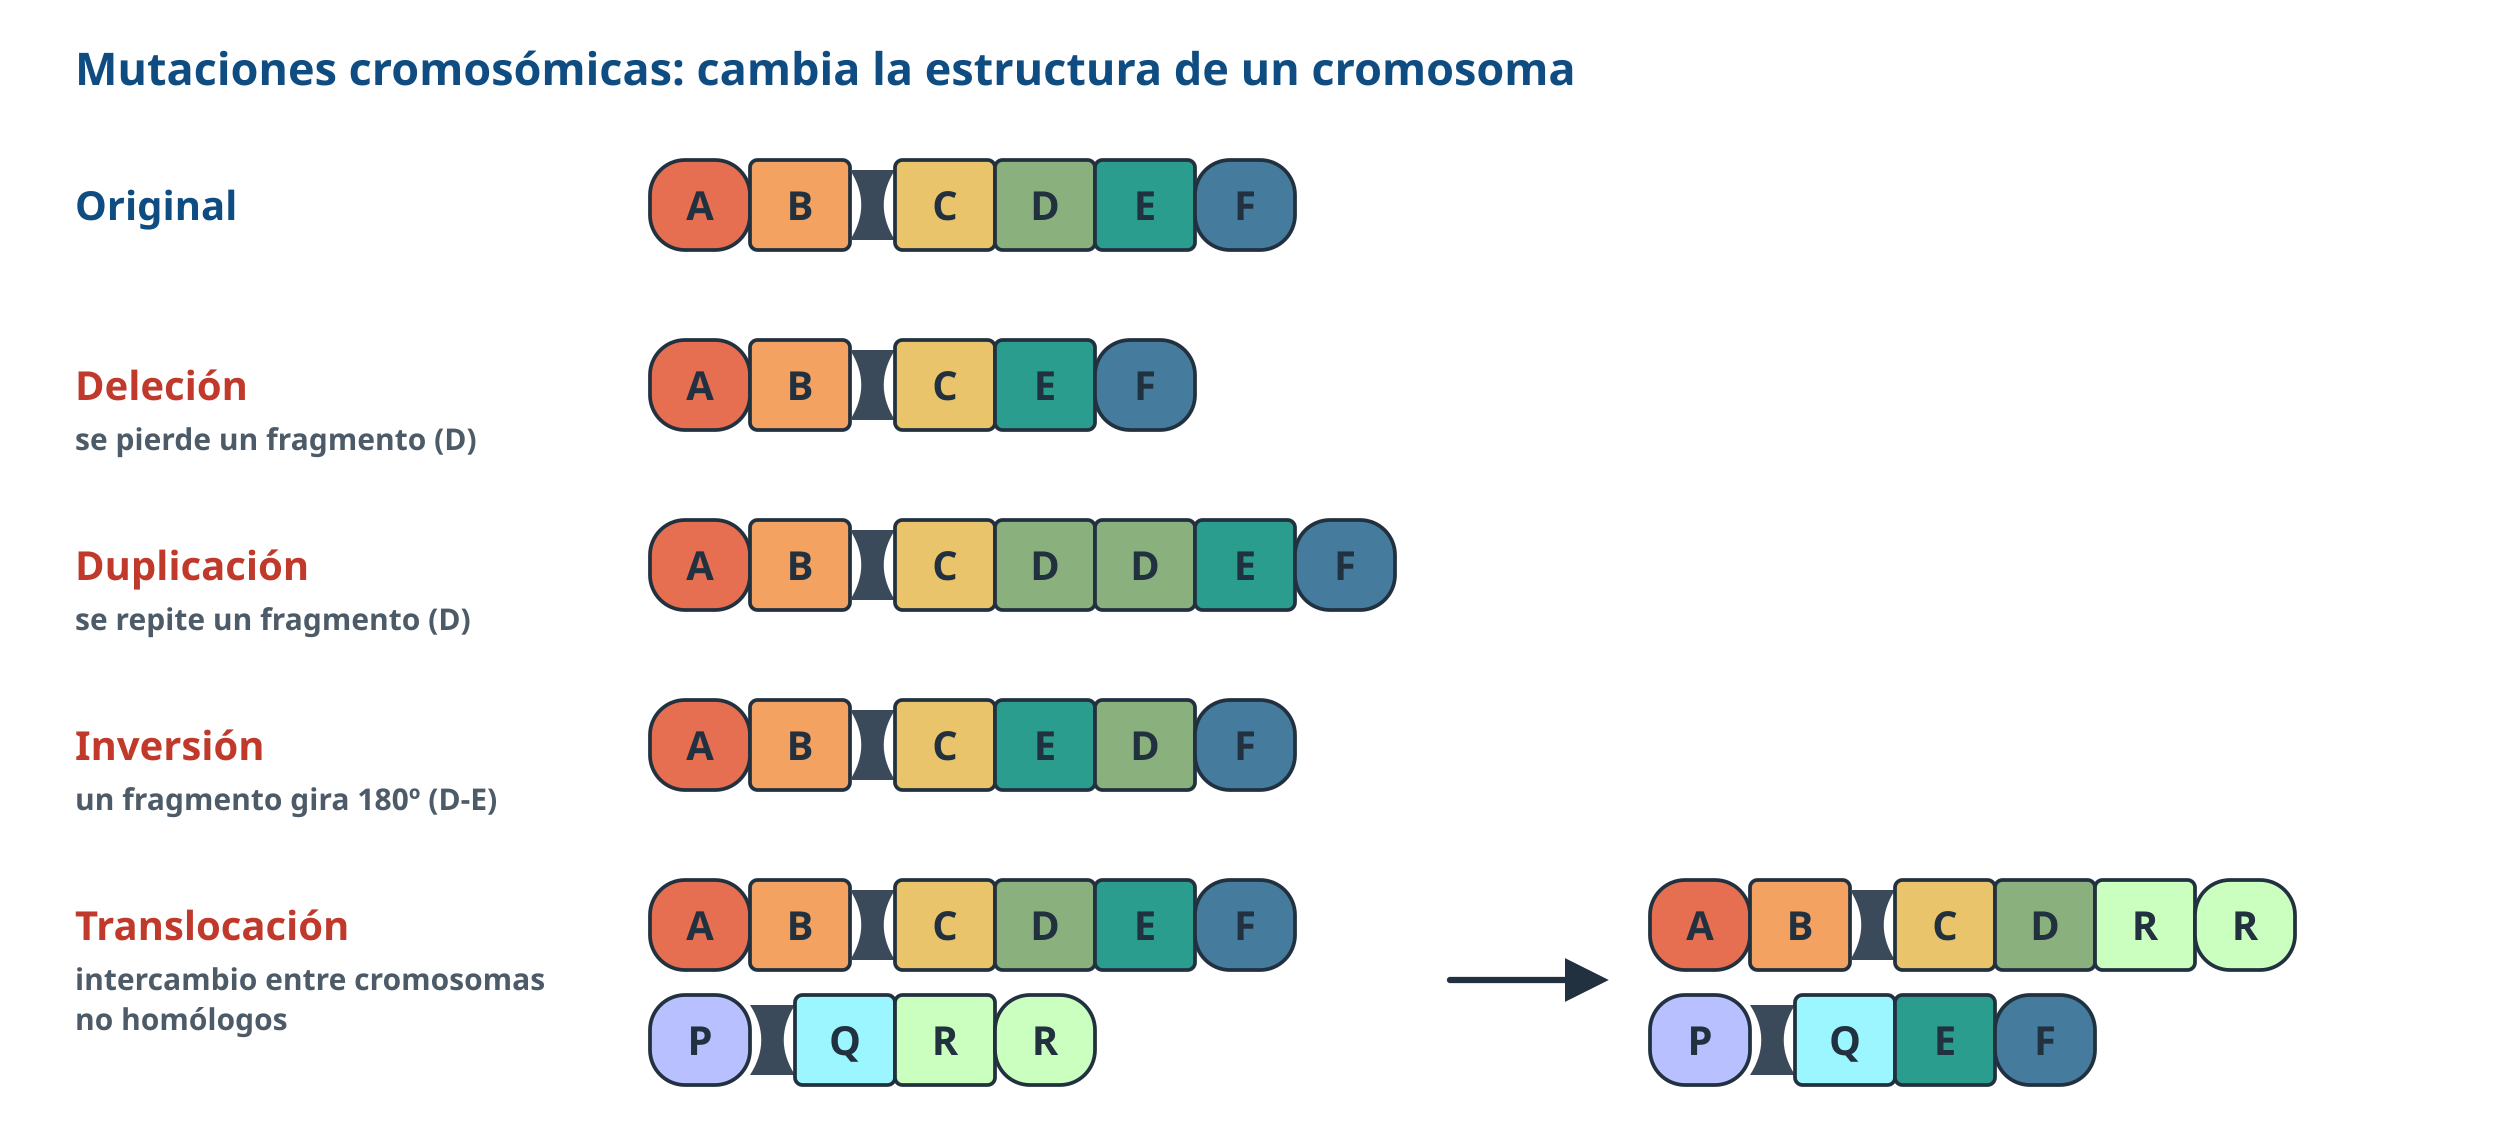
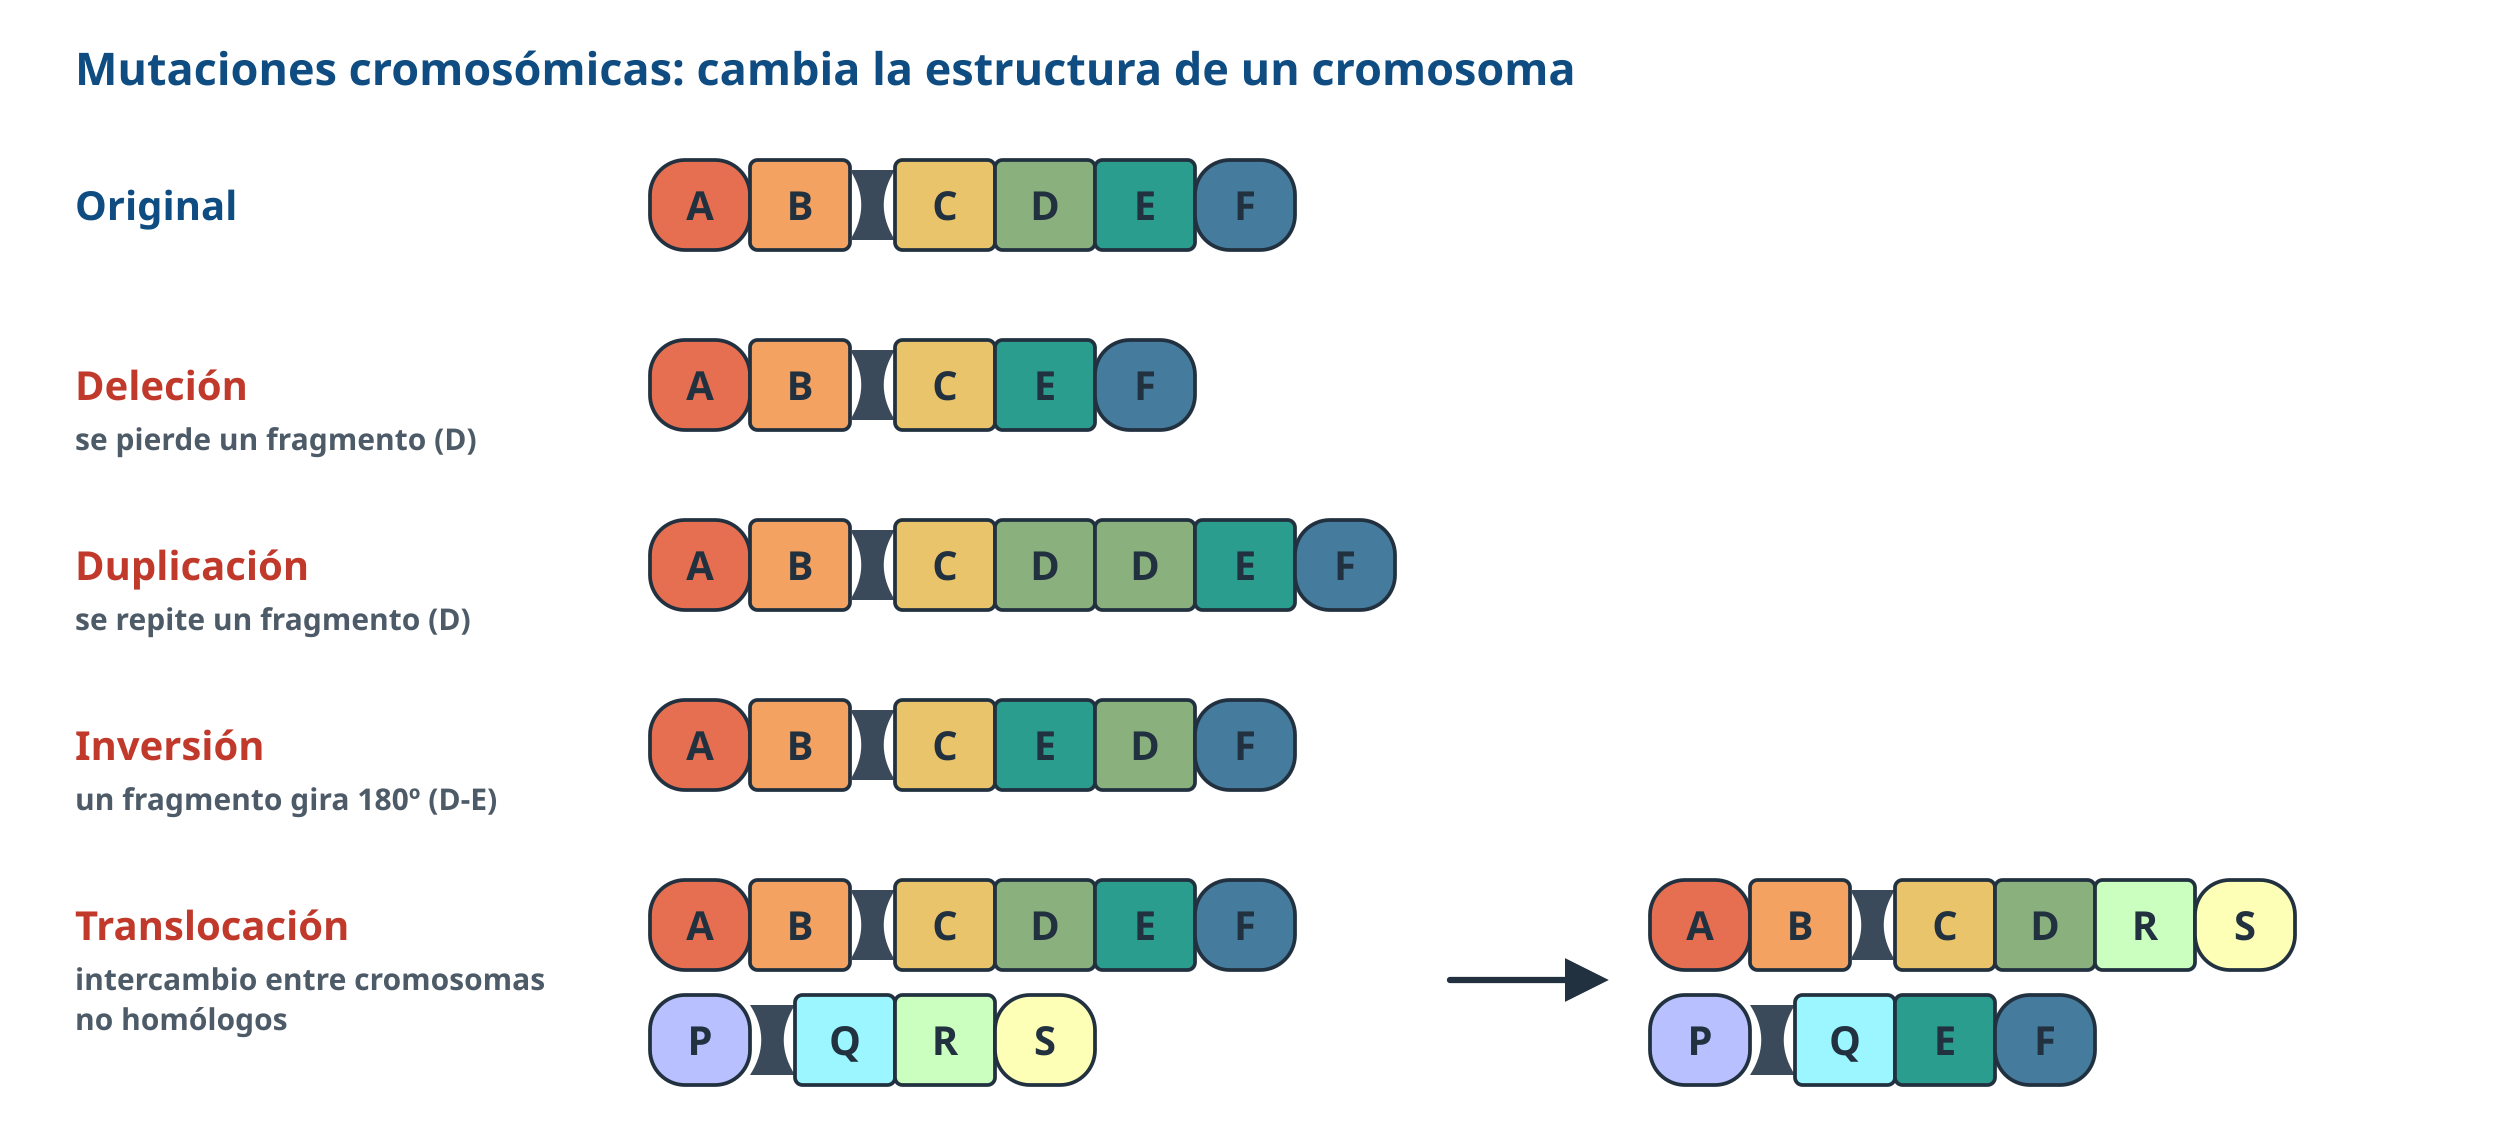
<svg xmlns="http://www.w3.org/2000/svg" viewBox="0 0 1000 452" role="img" font-family="Nunito, 'Segoe UI', system-ui, sans-serif">
  <defs>
    <marker id="fl" viewBox="0 0 10 10" refX="8" refY="5" markerWidth="7" markerHeight="7" orient="auto-start-reverse">
      <path d="M0,0 L10,5 L0,10 z" fill="#2a7fc1" />
    </marker>
    <marker id="fk" viewBox="0 0 10 10" refX="8" refY="5" markerWidth="7" markerHeight="7" orient="auto-start-reverse">
      <path d="M0,0 L10,5 L0,10 z" fill="#22313f" />
    </marker>
    <radialGradient id="gO" cx="35%" cy="35%" r="70%">
      <stop offset="0" stop-color="#f08a7e" />
      <stop offset="1" stop-color="#c0392b" />
    </radialGradient>
    <radialGradient id="gH" cx="35%" cy="35%" r="70%">
      <stop offset="0" stop-color="#ffffff" />
      <stop offset="1" stop-color="#d5dde3" />
    </radialGradient>
  </defs>
  <text x="30.0" y="34.0" font-size="18" text-anchor="start" font-weight="900" fill="#0f4c81">Mutaciones cromosómicas: cambia la estructura de un cromosoma</text>
  <text x="30.0" y="88.0" font-size="16" text-anchor="start" font-weight="900" fill="#0f4c81">Original</text>
  <text x="30.0" y="108.0" font-size="12" text-anchor="start" font-weight="800" fill="#4c5b67" />
  <rect x="260" y="64" width="40" height="36" rx="14" fill="#e76f51" stroke="#22313f" stroke-width="1.5" />
  <text x="280.0" y="88.0" font-size="16" text-anchor="middle" font-weight="900" fill="#22313f">A</text>
  <rect x="300" y="64" width="40" height="36" rx="3" fill="#f4a261" stroke="#22313f" stroke-width="1.5" />
  <text x="320.0" y="88.0" font-size="16" text-anchor="middle" font-weight="900" fill="#22313f">B</text>
  <path d="M340,68 Q349,82.0 340,96 L358,96 Q349,82.0 358,68z" fill="#3b4a5a" />
  <rect x="358" y="64" width="40" height="36" rx="3" fill="#e9c46a" stroke="#22313f" stroke-width="1.5" />
  <text x="378.0" y="88.0" font-size="16" text-anchor="middle" font-weight="900" fill="#22313f">C</text>
  <rect x="398" y="64" width="40" height="36" rx="3" fill="#8ab17d" stroke="#22313f" stroke-width="1.5" />
  <text x="418.0" y="88.0" font-size="16" text-anchor="middle" font-weight="900" fill="#22313f">D</text>
  <rect x="438" y="64" width="40" height="36" rx="3" fill="#2a9d8f" stroke="#22313f" stroke-width="1.5" />
  <text x="458.0" y="88.0" font-size="16" text-anchor="middle" font-weight="900" fill="#22313f">E</text>
  <rect x="478" y="64" width="40" height="36" rx="14" fill="#457b9d" stroke="#22313f" stroke-width="1.5" />
  <text x="498.0" y="88.0" font-size="16" text-anchor="middle" font-weight="900" fill="#22313f">F</text>
  <text x="30.0" y="160.0" font-size="16" text-anchor="start" font-weight="900" fill="#c0392b">Deleción</text>
  <text x="30.0" y="180.0" font-size="12" text-anchor="start" font-weight="800" fill="#4c5b67">se pierde un fragmento (D)</text>
  <rect x="260" y="136" width="40" height="36" rx="14" fill="#e76f51" stroke="#22313f" stroke-width="1.5" />
  <text x="280.0" y="160.0" font-size="16" text-anchor="middle" font-weight="900" fill="#22313f">A</text>
  <rect x="300" y="136" width="40" height="36" rx="3" fill="#f4a261" stroke="#22313f" stroke-width="1.5" />
  <text x="320.0" y="160.0" font-size="16" text-anchor="middle" font-weight="900" fill="#22313f">B</text>
  <path d="M340,140 Q349,154.0 340,168 L358,168 Q349,154.0 358,140z" fill="#3b4a5a" />
  <rect x="358" y="136" width="40" height="36" rx="3" fill="#e9c46a" stroke="#22313f" stroke-width="1.5" />
  <text x="378.0" y="160.0" font-size="16" text-anchor="middle" font-weight="900" fill="#22313f">C</text>
  <rect x="398" y="136" width="40" height="36" rx="3" fill="#2a9d8f" stroke="#22313f" stroke-width="1.5" />
  <text x="418.0" y="160.0" font-size="16" text-anchor="middle" font-weight="900" fill="#22313f">E</text>
  <rect x="438" y="136" width="40" height="36" rx="14" fill="#457b9d" stroke="#22313f" stroke-width="1.5" />
  <text x="458.0" y="160.0" font-size="16" text-anchor="middle" font-weight="900" fill="#22313f">F</text>
  <text x="30.0" y="232.0" font-size="16" text-anchor="start" font-weight="900" fill="#c0392b">Duplicación</text>
  <text x="30.0" y="252.0" font-size="12" text-anchor="start" font-weight="800" fill="#4c5b67">se repite un fragmento (D)</text>
  <rect x="260" y="208" width="40" height="36" rx="14" fill="#e76f51" stroke="#22313f" stroke-width="1.5" />
  <text x="280.0" y="232.0" font-size="16" text-anchor="middle" font-weight="900" fill="#22313f">A</text>
  <rect x="300" y="208" width="40" height="36" rx="3" fill="#f4a261" stroke="#22313f" stroke-width="1.5" />
  <text x="320.0" y="232.0" font-size="16" text-anchor="middle" font-weight="900" fill="#22313f">B</text>
  <path d="M340,212 Q349,226.0 340,240 L358,240 Q349,226.0 358,212z" fill="#3b4a5a" />
  <rect x="358" y="208" width="40" height="36" rx="3" fill="#e9c46a" stroke="#22313f" stroke-width="1.5" />
  <text x="378.0" y="232.0" font-size="16" text-anchor="middle" font-weight="900" fill="#22313f">C</text>
  <rect x="398" y="208" width="40" height="36" rx="3" fill="#8ab17d" stroke="#22313f" stroke-width="1.5" />
  <text x="418.0" y="232.0" font-size="16" text-anchor="middle" font-weight="900" fill="#22313f">D</text>
  <rect x="438" y="208" width="40" height="36" rx="3" fill="#8ab17d" stroke="#22313f" stroke-width="1.5" />
  <text x="458.0" y="232.0" font-size="16" text-anchor="middle" font-weight="900" fill="#22313f">D</text>
  <rect x="478" y="208" width="40" height="36" rx="3" fill="#2a9d8f" stroke="#22313f" stroke-width="1.5" />
  <text x="498.0" y="232.0" font-size="16" text-anchor="middle" font-weight="900" fill="#22313f">E</text>
  <rect x="518" y="208" width="40" height="36" rx="14" fill="#457b9d" stroke="#22313f" stroke-width="1.5" />
  <text x="538.0" y="232.0" font-size="16" text-anchor="middle" font-weight="900" fill="#22313f">F</text>
  <text x="30.0" y="304.0" font-size="16" text-anchor="start" font-weight="900" fill="#c0392b">Inversión</text>
  <text x="30.0" y="324.0" font-size="12" text-anchor="start" font-weight="800" fill="#4c5b67">un fragmento gira 180º (D-E)</text>
  <rect x="260" y="280" width="40" height="36" rx="14" fill="#e76f51" stroke="#22313f" stroke-width="1.5" />
  <text x="280.0" y="304.0" font-size="16" text-anchor="middle" font-weight="900" fill="#22313f">A</text>
  <rect x="300" y="280" width="40" height="36" rx="3" fill="#f4a261" stroke="#22313f" stroke-width="1.5" />
  <text x="320.0" y="304.0" font-size="16" text-anchor="middle" font-weight="900" fill="#22313f">B</text>
  <path d="M340,284 Q349,298.0 340,312 L358,312 Q349,298.0 358,284z" fill="#3b4a5a" />
  <rect x="358" y="280" width="40" height="36" rx="3" fill="#e9c46a" stroke="#22313f" stroke-width="1.5" />
  <text x="378.0" y="304.0" font-size="16" text-anchor="middle" font-weight="900" fill="#22313f">C</text>
  <rect x="398" y="280" width="40" height="36" rx="3" fill="#2a9d8f" stroke="#22313f" stroke-width="1.5" />
  <text x="418.0" y="304.0" font-size="16" text-anchor="middle" font-weight="900" fill="#22313f">E</text>
  <rect x="438" y="280" width="40" height="36" rx="3" fill="#8ab17d" stroke="#22313f" stroke-width="1.5" />
  <text x="458.0" y="304.0" font-size="16" text-anchor="middle" font-weight="900" fill="#22313f">D</text>
  <rect x="478" y="280" width="40" height="36" rx="14" fill="#457b9d" stroke="#22313f" stroke-width="1.5" />
  <text x="498.0" y="304.0" font-size="16" text-anchor="middle" font-weight="900" fill="#22313f">F</text>
  <text x="30.0" y="376.0" font-size="16" text-anchor="start" font-weight="900" fill="#c0392b">Translocación</text>
  <text x="30.0" y="396.0" font-size="12" text-anchor="start" font-weight="800" fill="#4c5b67">intercambio entre cromosomas</text>
  <text x="30.0" y="412.0" font-size="12" text-anchor="start" font-weight="800" fill="#4c5b67">no homólogos</text>
  <rect x="260" y="352" width="40" height="36" rx="14" fill="#e76f51" stroke="#22313f" stroke-width="1.5" />
  <text x="280.0" y="376.0" font-size="16" text-anchor="middle" font-weight="900" fill="#22313f">A</text>
  <rect x="300" y="352" width="40" height="36" rx="3" fill="#f4a261" stroke="#22313f" stroke-width="1.5" />
  <text x="320.0" y="376.0" font-size="16" text-anchor="middle" font-weight="900" fill="#22313f">B</text>
  <path d="M340,356 Q349,370.0 340,384 L358,384 Q349,370.0 358,356z" fill="#3b4a5a" />
  <rect x="358" y="352" width="40" height="36" rx="3" fill="#e9c46a" stroke="#22313f" stroke-width="1.5" />
  <text x="378.0" y="376.0" font-size="16" text-anchor="middle" font-weight="900" fill="#22313f">C</text>
  <rect x="398" y="352" width="40" height="36" rx="3" fill="#8ab17d" stroke="#22313f" stroke-width="1.5" />
  <text x="418.0" y="376.0" font-size="16" text-anchor="middle" font-weight="900" fill="#22313f">D</text>
  <rect x="438" y="352" width="40" height="36" rx="3" fill="#2a9d8f" stroke="#22313f" stroke-width="1.5" />
  <text x="458.0" y="376.0" font-size="16" text-anchor="middle" font-weight="900" fill="#22313f">E</text>
  <rect x="478" y="352" width="40" height="36" rx="14" fill="#457b9d" stroke="#22313f" stroke-width="1.5" />
  <text x="498.0" y="376.0" font-size="16" text-anchor="middle" font-weight="900" fill="#22313f">F</text>
  <rect x="260" y="398" width="40" height="36" rx="14" fill="#b8c0ff" stroke="#22313f" stroke-width="1.5" />
  <text x="280.0" y="422.0" font-size="16" text-anchor="middle" font-weight="900" fill="#22313f">P</text>
  <path d="M300,402 Q309,416.0 300,430 L318,430 Q309,416.0 318,402z" fill="#3b4a5a" />
  <rect x="318" y="398" width="40" height="36" rx="3" fill="#9bf6ff" stroke="#22313f" stroke-width="1.5" />
  <text x="338.0" y="422.0" font-size="16" text-anchor="middle" font-weight="900" fill="#22313f">Q</text>
  <rect x="358" y="398" width="40" height="36" rx="3" fill="#caffbf" stroke="#22313f" stroke-width="1.5" />
  <text x="378.0" y="422.0" font-size="16" text-anchor="middle" font-weight="900" fill="#22313f">R</text>
-   <rect x="398" y="398" width="40" height="36" rx="14" fill="#caffbf" stroke="#22313f" stroke-width="1.5" />
-   <text x="418.0" y="422.0" font-size="16" text-anchor="middle" font-weight="900" fill="#22313f">R</text>
+   <rect x="398" y="398" width="40" height="36" rx="14" fill="#fdffb6" stroke="#22313f" stroke-width="1.5" />
+   <text x="418.0" y="422.0" font-size="16" text-anchor="middle" font-weight="900" fill="#22313f">S</text>
  <line x1="580.0" y1="392.0" x2="640.0" y2="392.0" stroke="#22313f" stroke-width="2.5" stroke-linecap="round" marker-end="url(#fk)" />
  <rect x="660" y="352" width="40" height="36" rx="14" fill="#e76f51" stroke="#22313f" stroke-width="1.5" />
  <text x="680.0" y="376.0" font-size="16" text-anchor="middle" font-weight="900" fill="#22313f">A</text>
  <rect x="700" y="352" width="40" height="36" rx="3" fill="#f4a261" stroke="#22313f" stroke-width="1.5" />
  <text x="720.0" y="376.0" font-size="16" text-anchor="middle" font-weight="900" fill="#22313f">B</text>
  <path d="M740,356 Q749,370.0 740,384 L758,384 Q749,370.0 758,356z" fill="#3b4a5a" />
  <rect x="758" y="352" width="40" height="36" rx="3" fill="#e9c46a" stroke="#22313f" stroke-width="1.5" />
  <text x="778.0" y="376.0" font-size="16" text-anchor="middle" font-weight="900" fill="#22313f">C</text>
  <rect x="798" y="352" width="40" height="36" rx="3" fill="#8ab17d" stroke="#22313f" stroke-width="1.5" />
  <text x="818.0" y="376.0" font-size="16" text-anchor="middle" font-weight="900" fill="#22313f">D</text>
  <rect x="838" y="352" width="40" height="36" rx="3" fill="#caffbf" stroke="#22313f" stroke-width="1.5" />
  <text x="858.0" y="376.0" font-size="16" text-anchor="middle" font-weight="900" fill="#22313f">R</text>
-   <rect x="878" y="352" width="40" height="36" rx="14" fill="#caffbf" stroke="#22313f" stroke-width="1.5" />
-   <text x="898.0" y="376.0" font-size="16" text-anchor="middle" font-weight="900" fill="#22313f">R</text>
+   <rect x="878" y="352" width="40" height="36" rx="14" fill="#fdffb6" stroke="#22313f" stroke-width="1.5" />
+   <text x="898.0" y="376.0" font-size="16" text-anchor="middle" font-weight="900" fill="#22313f">S</text>
  <rect x="660" y="398" width="40" height="36" rx="14" fill="#b8c0ff" stroke="#22313f" stroke-width="1.5" />
  <text x="680.0" y="422.0" font-size="16" text-anchor="middle" font-weight="900" fill="#22313f">P</text>
  <path d="M700,402 Q709,416.0 700,430 L718,430 Q709,416.0 718,402z" fill="#3b4a5a" />
  <rect x="718" y="398" width="40" height="36" rx="3" fill="#9bf6ff" stroke="#22313f" stroke-width="1.5" />
  <text x="738.0" y="422.0" font-size="16" text-anchor="middle" font-weight="900" fill="#22313f">Q</text>
  <rect x="758" y="398" width="40" height="36" rx="3" fill="#2a9d8f" stroke="#22313f" stroke-width="1.5" />
  <text x="778.0" y="422.0" font-size="16" text-anchor="middle" font-weight="900" fill="#22313f">E</text>
  <rect x="798" y="398" width="40" height="36" rx="14" fill="#457b9d" stroke="#22313f" stroke-width="1.5" />
  <text x="818.0" y="422.0" font-size="16" text-anchor="middle" font-weight="900" fill="#22313f">F</text>
</svg>
